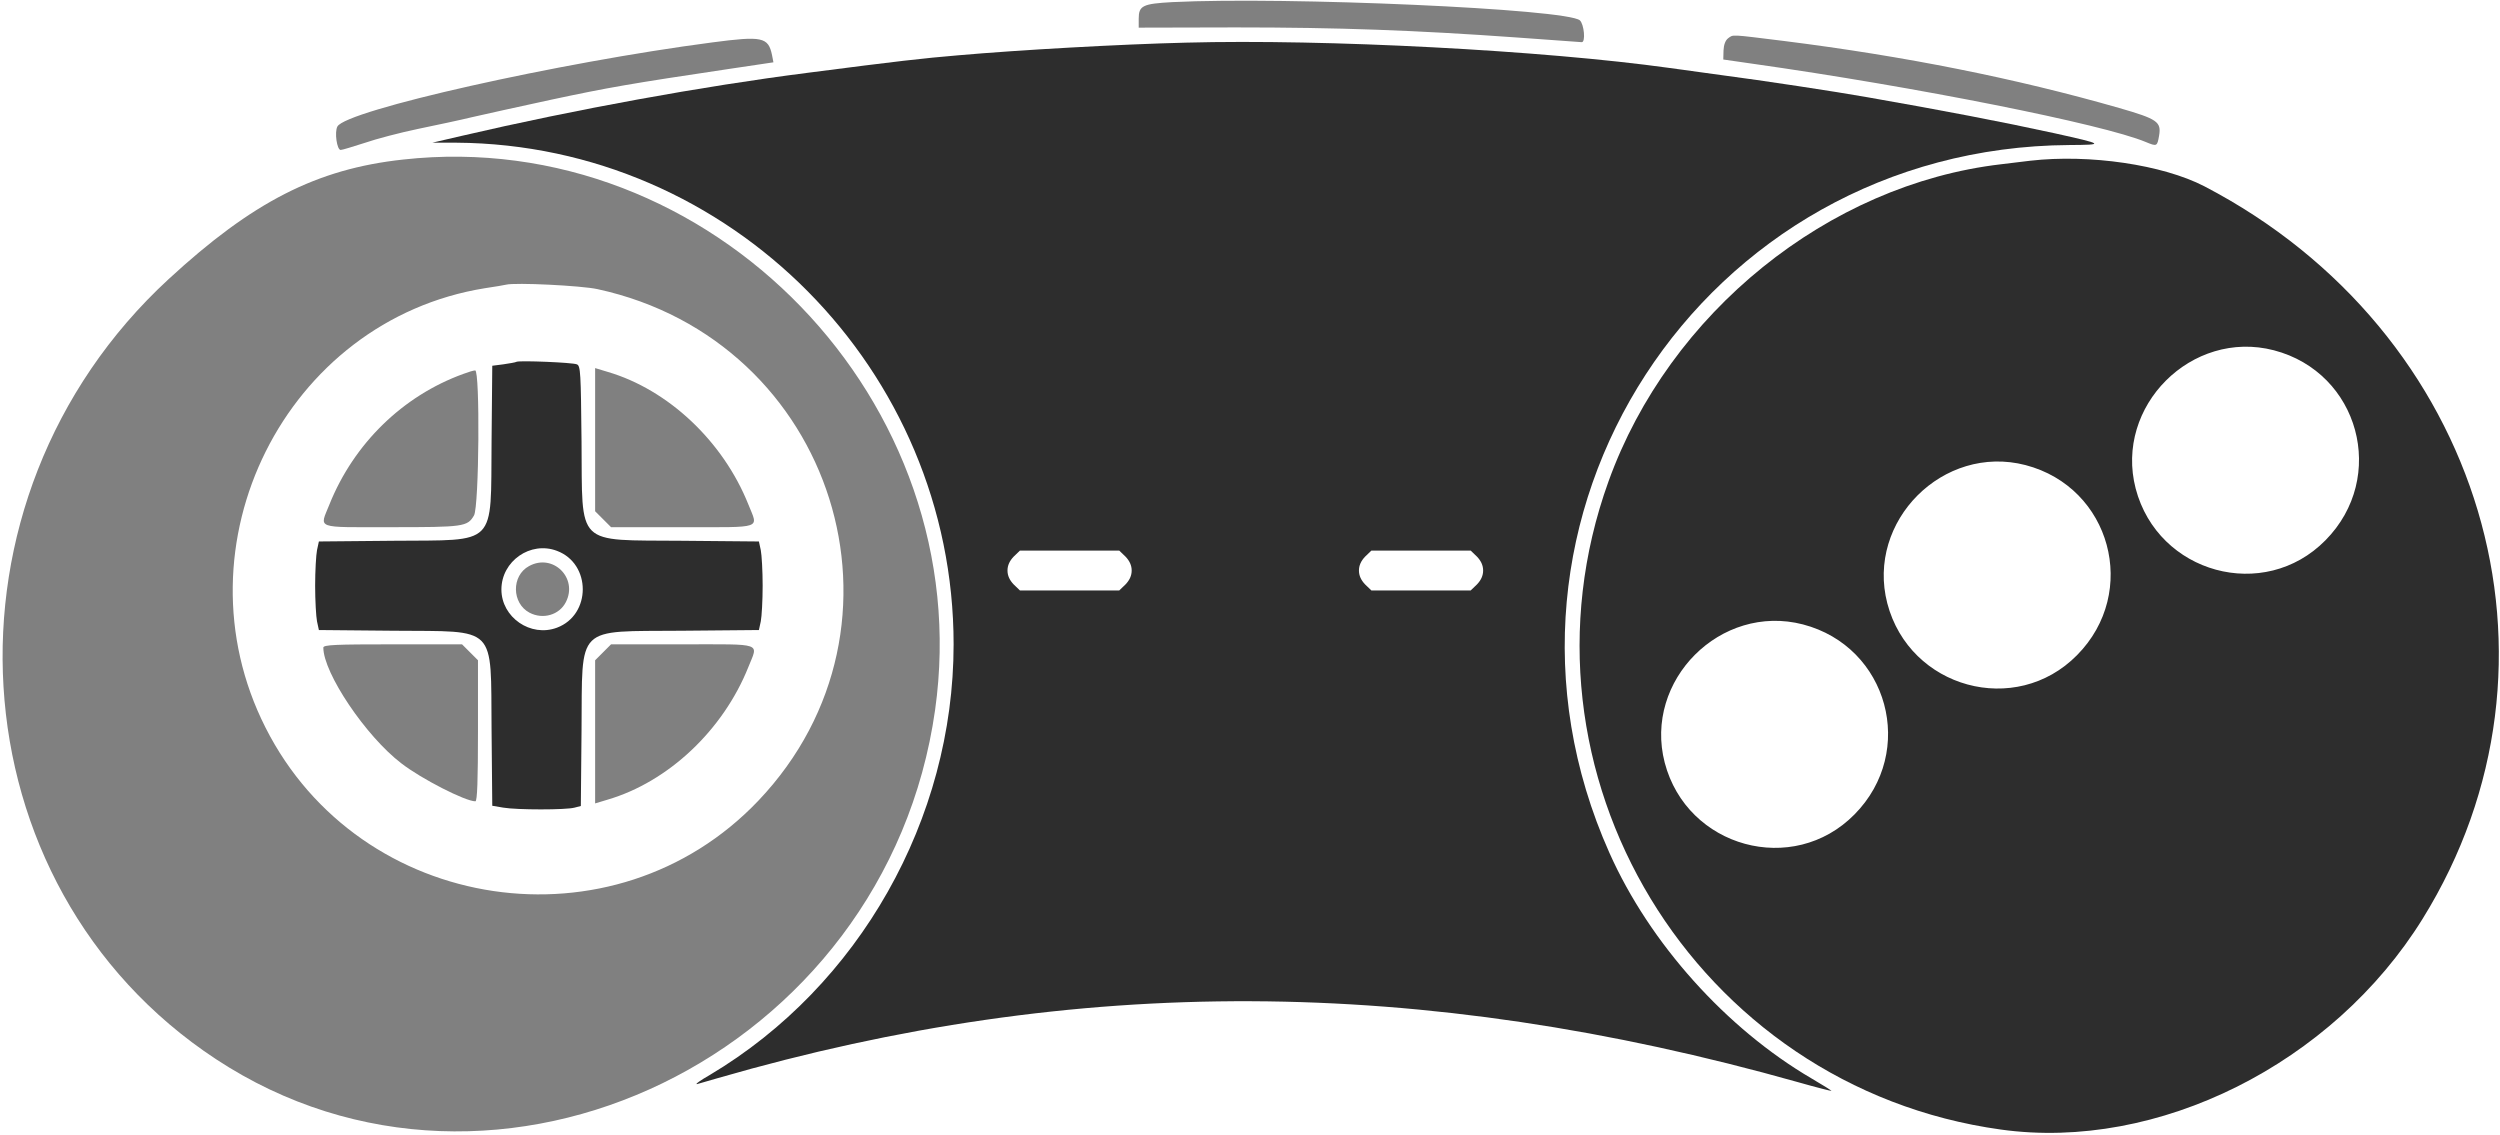
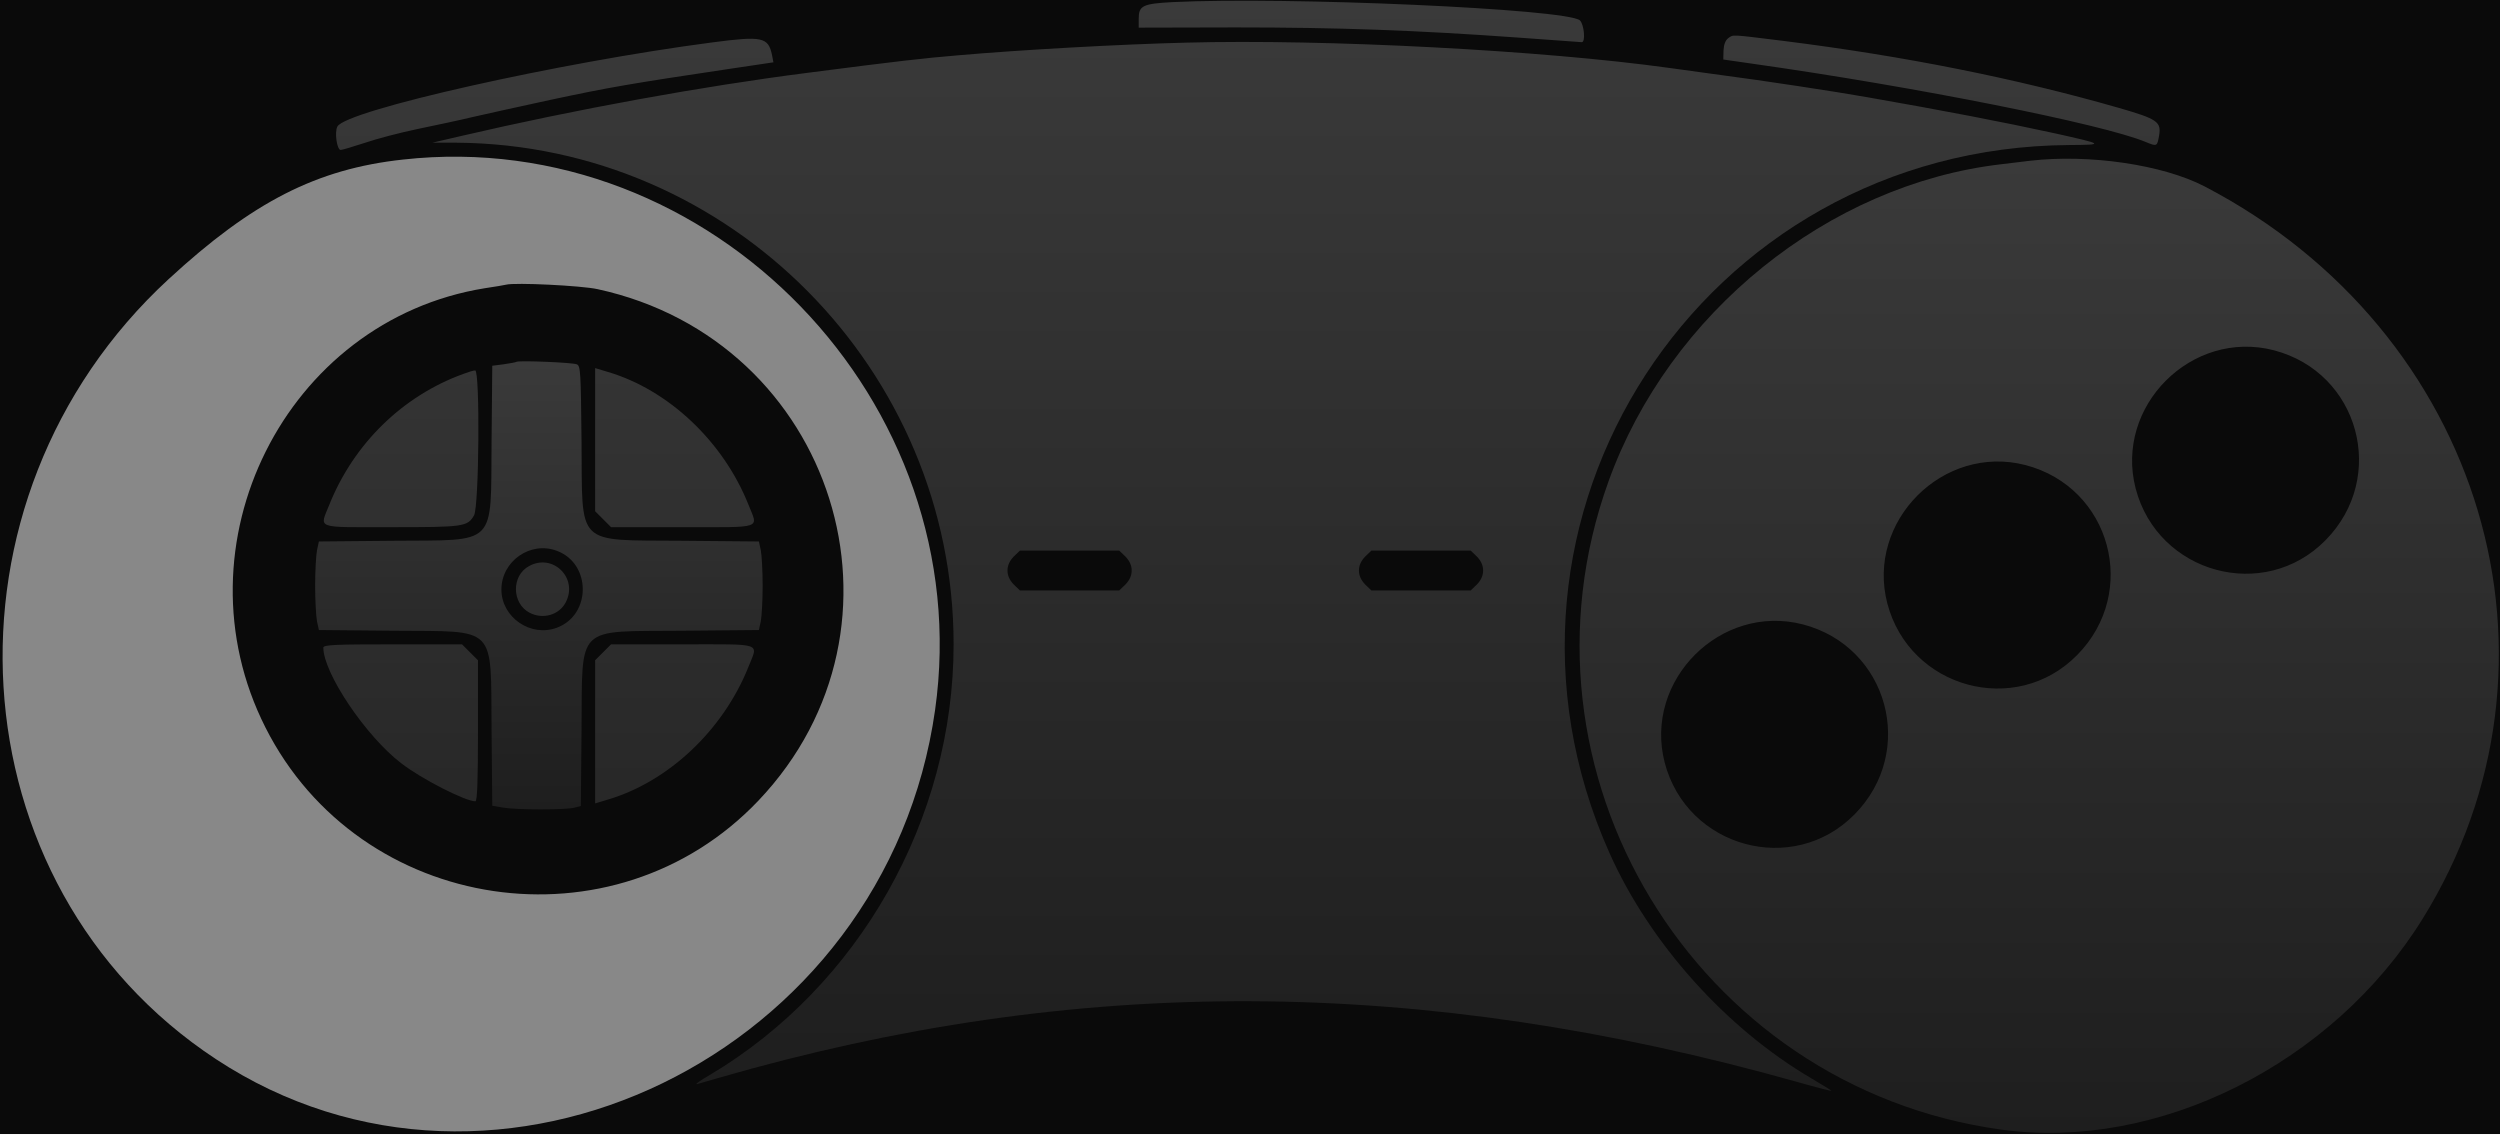
<svg xmlns="http://www.w3.org/2000/svg" width="1422.667" height="645.333" viewBox="0 0 1067 484">
-   <path fill="gray" d="M500.4.9C487.7 1.6 486 2.4 486 8v3.8l41.3-.1c43.9 0 76.7 1.2 120.1 4.3 14.8 1.1 27.2 2 27.7 2 1.7 0 1-7.6-.8-9.3C668.8 3.8 549.1-1.5 500.4.9M737.6 16.3c-1.2.9-1.9 2.8-2 5.2l-.1 3.9 12.5 1.8c69.9 9.9 149.6 25.8 167.8 33.4 4.8 2 4.9 1.9 5.7-2.7 1-5.9-.7-7.1-17-11.8-44.3-12.7-91.4-22.1-143-28.6-23.4-2.9-21.6-2.8-23.9-1.2M304 18.1c-65.7 8.6-156.3 29-160 35.9-1.3 2.4-.2 10 1.4 10 .7 0 5.2-1.4 10.2-3 4.9-1.7 15.2-4.4 22.9-6s18.1-3.8 23-5c5-1.2 20.3-4.5 34-7.5 23.9-5.1 33.5-6.8 75.8-13.1l18.8-2.8-.6-3.1c-1.6-7.7-4.2-8.2-25.5-5.4" />
-   <path fill="#2d2d2d" d="M506.2 18.2c-28.4.7-71 3.1-97.2 5.4-15.3 1.3-25.1 2.4-64.5 7.5-44.6 5.7-99 15.6-147.5 26.9l-12.5 2.9h10.3c116.9.8 212.2 97 212.2 214.1 0 74.6-40.3 145.8-103.9 183.7-4.2 2.4-6.7 4.2-5.6 4 1.1-.3 5.2-1.5 9-2.6 153.1-44.3 299.7-43.7 461 1.8 7.7 2.2 14.1 3.8 14.2 3.7s-3.7-2.5-8.5-5.3c-36.4-21.3-69.1-57.7-86.3-96.3-63.6-142.5 39.4-301.1 196.3-302.1 15.2-.1 14.9-.3-6.2-5-22.4-4.9-48-9.8-80-15.4-13.5-2.4-45.1-7.2-62-9.4-8.5-1.2-18.6-2.6-22.5-3.1-53.8-7.5-146.9-12.4-206.3-10.8m-25.8 219.4c1.7 1.8 2.6 3.7 2.6 5.9s-.9 4.1-2.6 5.9l-2.7 2.6h-42.4l-2.7-2.6c-1.7-1.8-2.6-3.7-2.6-5.9s.9-4.1 2.6-5.9l2.7-2.6h42.4zm150 0c1.7 1.8 2.6 3.7 2.6 5.9s-.9 4.1-2.6 5.9l-2.7 2.6h-42.4l-2.7-2.6c-1.7-1.8-2.6-3.7-2.6-5.9s.9-4.1 2.6-5.9l2.7-2.6h42.4z" />
-   <path fill="gray" d="M172 68.1c-36.8 4-64.2 18-100 51C-30.3 213.4-20.4 377.9 92.1 452c119.9 79 286.2-1.8 307-149C417.6 171.7 303.4 53.5 172 68.1m83 55.3c101.3 22 139.6 143.7 68.7 218.3-61.5 64.7-170.1 48.6-210.4-31.2-39.4-77.9 8.5-173.8 93.7-187.5 4.1-.6 8.2-1.3 9-1.5 3.9-1 32.2.4 39 1.9" />
-   <path fill="#2d2d2d" d="M220.5 154.4c-.5.3-3.1.7-5.7 1.1l-4.7.6-.3 32.4c-.4 45.2 2.8 41.9-41.8 42.3l-31.9.3-.8 3.7c-.4 2-.8 8.9-.8 15.2s.4 13.2.8 15.2l.8 3.7 31.9.3c44.6.4 41.4-2.9 41.8 42.3l.3 32.4 4.7.8c5.9 1 26.8 1 30.4 0l2.7-.7.3-32.4c.4-45.4-3-42 42.8-42.4l32.9-.3.8-3.7c.4-2 .8-8.9.8-15.2s-.4-13.2-.8-15.2l-.8-3.7-32.9-.3c-45.8-.4-42.4 2.9-42.8-42.3-.3-29.4-.4-32.4-2-33-1.9-.8-24.2-1.7-25.7-1.1m17.2 80.7c14.7 5.5 14.7 27.3 0 32.8-11.2 4.2-23.7-4.4-23.7-16.3 0-12.1 12.4-20.8 23.7-16.5" />
-   <path fill="gray" d="M225.8 241.6c-7.6 4.1-7.4 15.9.2 19.9 5.7 3 12.7 1 15.5-4.5 5.3-10.3-5.5-21-15.7-15.4M254 187.7v30.5l3.4 3.4 3.4 3.4h30.6c34.9 0 32.2.9 28-9.7-10.8-27-34.2-49-60.1-56.6l-5.3-1.6zM197.7 159.6c-25.9 9.4-46.7 29.8-57.1 55.7-4.2 10.6-6.7 9.7 26.4 9.7 30.9 0 32.5-.2 35.3-5 2.2-3.7 2.6-62.1.5-61.9-.7 0-3 .7-5.1 1.5M138 276.4c0 10.8 18.1 37.8 33.3 49.4 8.5 6.6 27.3 16.2 31.6 16.2.8 0 1.1-9.2 1.1-30.1v-30.1l-3.4-3.4-3.4-3.4h-29.6c-24.4 0-29.6.2-29.6 1.4M257.4 278.4l-3.4 3.4v61.1l5.3-1.6c25.9-7.6 49.3-29.6 60.1-56.6 4.2-10.6 6.9-9.7-28-9.7h-30.6z" />
-   <path fill="#2d2d2d" d="M866.5 68.6c-1.6.2-7.2.9-12.4 1.5-73.8 8.6-141.7 63.4-167.6 135.4-44.7 124 36.8 258.5 167.5 276.6 66.9 9.3 141.6-28 180-90 67.9-109.5 25.9-250.6-93.2-312.6-17.8-9.2-49-13.8-74.3-10.9m104 80.9c36.4 9.5 48.6 54.2 22 81.1-26.2 26.6-71.5 14.2-81-22.1-9.1-35.1 23.9-68.1 59-59m-106 49c36.4 9.5 48.6 54.2 22 81.1-26.2 26.6-71.5 14.2-81-22.1-9.1-35.1 23.9-68.1 59-59m-95 68c36.4 9.5 48.6 54.2 22 81.1-26.2 26.6-71.5 14.2-81-22.1-9.1-35.1 23.9-68.1 59-59" />
+   <defs>
+     <linearGradient id="a" x1="0" x2="0" y1="0" y2="1">
+       <stop offset="0%" stop-color="#3a3a3a" />
+       <stop offset="100%" stop-color="#1e1e1e" />
+     </linearGradient>
+   </defs>
+   <path fill="#0a0a0a" d="M0 0h1067v484H0z" />
+   <path fill="url(#a)" d="M500.4.9C487.7 1.6 486 2.4 486 8v3.8l41.3-.1c43.9 0 76.7 1.2 120.1 4.3 14.8 1.1 27.2 2 27.7 2 1.7 0 1-7.6-.8-9.3C668.8 3.8 549.1-1.5 500.4.9m237.2 15.4c-1.2.9-1.9 2.8-2 5.2l-.1 3.9 12.5 1.8c69.9 9.9 149.6 25.8 167.8 33.4 4.8 2 4.9 1.9 5.7-2.7 1-5.9-.7-7.1-17-11.8-44.3-12.7-91.4-22.1-143-28.6-23.4-2.9-21.6-2.8-23.9-1.2M304 18.1c-65.7 8.6-156.3 29-160 35.9-1.3 2.4-.2 10 1.4 10 .7 0 5.2-1.4 10.2-3 4.9-1.7 15.2-4.4 22.9-6s18.1-3.8 23-5c5-1.2 20.3-4.5 34-7.5 23.9-5.1 33.5-6.8 75.8-13.1l18.8-2.8-.6-3.1c-1.6-7.7-4.2-8.2-25.5-5.4m202.2.1c-28.4.7-71 3.1-97.2 5.4-15.3 1.3-25.1 2.4-64.5 7.5-44.6 5.7-99 15.6-147.5 26.9l-12.5 2.9h10.3c116.9.8 212.2 97 212.2 214.1 0 74.6-40.3 145.8-103.9 183.7-4.2 2.4-6.7 4.2-5.6 4 1.1-.3 5.2-1.5 9-2.6 153.1-44.3 299.7-43.7 461 1.8 7.7 2.2 14.1 3.8 14.2 3.7s-3.7-2.5-8.5-5.3c-36.4-21.3-69.1-57.7-86.3-96.3-63.6-142.5 39.4-301.1 196.3-302.1 15.2-.1 14.9-.3-6.2-5-22.4-4.9-48-9.8-80-15.4-13.5-2.4-45.1-7.2-62-9.4-8.5-1.2-18.6-2.6-22.5-3.1-53.8-7.5-146.9-12.4-206.3-10.8m-25.8 219.4c1.7 1.8 2.6 3.7 2.6 5.9s-.9 4.1-2.6 5.9l-2.7 2.6h-42.4l-2.7-2.6c-1.7-1.8-2.6-3.7-2.6-5.9s.9-4.1 2.6-5.9l2.7-2.6h42.4zm150 0c1.7 1.8 2.6 3.7 2.6 5.9s-.9 4.1-2.6 5.9l-2.7 2.6h-42.4l-2.7-2.6c-1.7-1.8-2.6-3.7-2.6-5.9s.9-4.1 2.6-5.9l2.7-2.6h42.4z" />
+   <path fill="url(#a)" d="M220.5 154.4c-.5.3-3.1.7-5.7 1.1l-4.7.6-.3 32.4c-.4 45.2 2.8 41.9-41.8 42.3l-31.9.3-.8 3.7c-.4 2-.8 8.9-.8 15.2s.4 13.2.8 15.2l.8 3.7 31.9.3c44.6.4 41.4-2.9 41.8 42.3l.3 32.4 4.7.8c5.9 1 26.8 1 30.4 0l2.7-.7.3-32.4c.4-45.4-3-42 42.8-42.4l32.9-.3.8-3.7c.4-2 .8-8.9.8-15.2s-.4-13.2-.8-15.2l-.8-3.7-32.9-.3c-45.8-.4-42.4 2.9-42.8-42.3-.3-29.4-.4-32.4-2-33-1.9-.8-24.2-1.7-25.7-1.1m17.2 80.7c14.7 5.5 14.7 27.3 0 32.8-11.2 4.2-23.7-4.4-23.7-16.3 0-12.1 12.4-20.8 23.7-16.5" />
+   <path fill="url(#a)" d="M225.8 241.6c-7.6 4.1-7.4 15.9.2 19.9 5.7 3 12.7 1 15.5-4.5 5.3-10.3-5.5-21-15.7-15.4m28.2-53.9v30.5l3.4 3.4 3.4 3.4h30.6c34.9 0 32.2.9 28-9.7-10.8-27-34.2-49-60.1-56.6l-5.3-1.6zm-56.3-28.1c-25.9 9.4-46.7 29.8-57.1 55.7-4.2 10.6-6.7 9.7 26.4 9.7 30.9 0 32.5-.2 35.3-5 2.2-3.7 2.6-62.1.5-61.9-.7 0-3 .7-5.1 1.5M138 276.4c0 10.8 18.1 37.8 33.3 49.4 8.5 6.6 27.3 16.2 31.6 16.2.8 0 1.1-9.2 1.1-30.1v-30.1l-3.4-3.4-3.4-3.4h-29.6c-24.4 0-29.6.2-29.6 1.4m119.4 2-3.4 3.4v61.1l5.3-1.6c25.9-7.6 49.3-29.6 60.1-56.6 4.2-10.6 6.9-9.7-28-9.7h-30.6zM866.5 68.6c-1.6.2-7.2.9-12.4 1.5-73.8 8.6-141.7 63.4-167.6 135.4-44.7 124 36.8 258.5 167.5 276.6 66.9 9.3 141.6-28 180-90 67.9-109.5 25.9-250.6-93.2-312.6-17.8-9.2-49-13.8-74.3-10.9m104 80.9c36.4 9.5 48.6 54.2 22 81.1-26.2 26.6-71.5 14.2-81-22.1-9.1-35.1 23.9-68.1 59-59m-106 49c36.4 9.5 48.6 54.2 22 81.1-26.2 26.6-71.5 14.2-81-22.1-9.1-35.1 23.9-68.1 59-59m-95 68c36.4 9.5 48.6 54.2 22 81.1-26.2 26.6-71.5 14.2-81-22.1-9.1-35.1 23.9-68.1 59-59" />
+   <path fill="#888" d="M172 68.1c-36.8 4-64.2 18-100 51C-30.3 213.4-20.4 377.9 92.1 452c119.9 79 286.2-1.8 307-149C417.6 171.7 303.4 53.5 172 68.1m83 55.3c101.3 22 139.6 143.7 68.7 218.3-61.5 64.7-170.1 48.6-210.4-31.2-39.4-77.9 8.5-173.8 93.7-187.5 4.1-.6 8.2-1.3 9-1.5 3.9-1 32.2.4 39 1.9" />
</svg>
